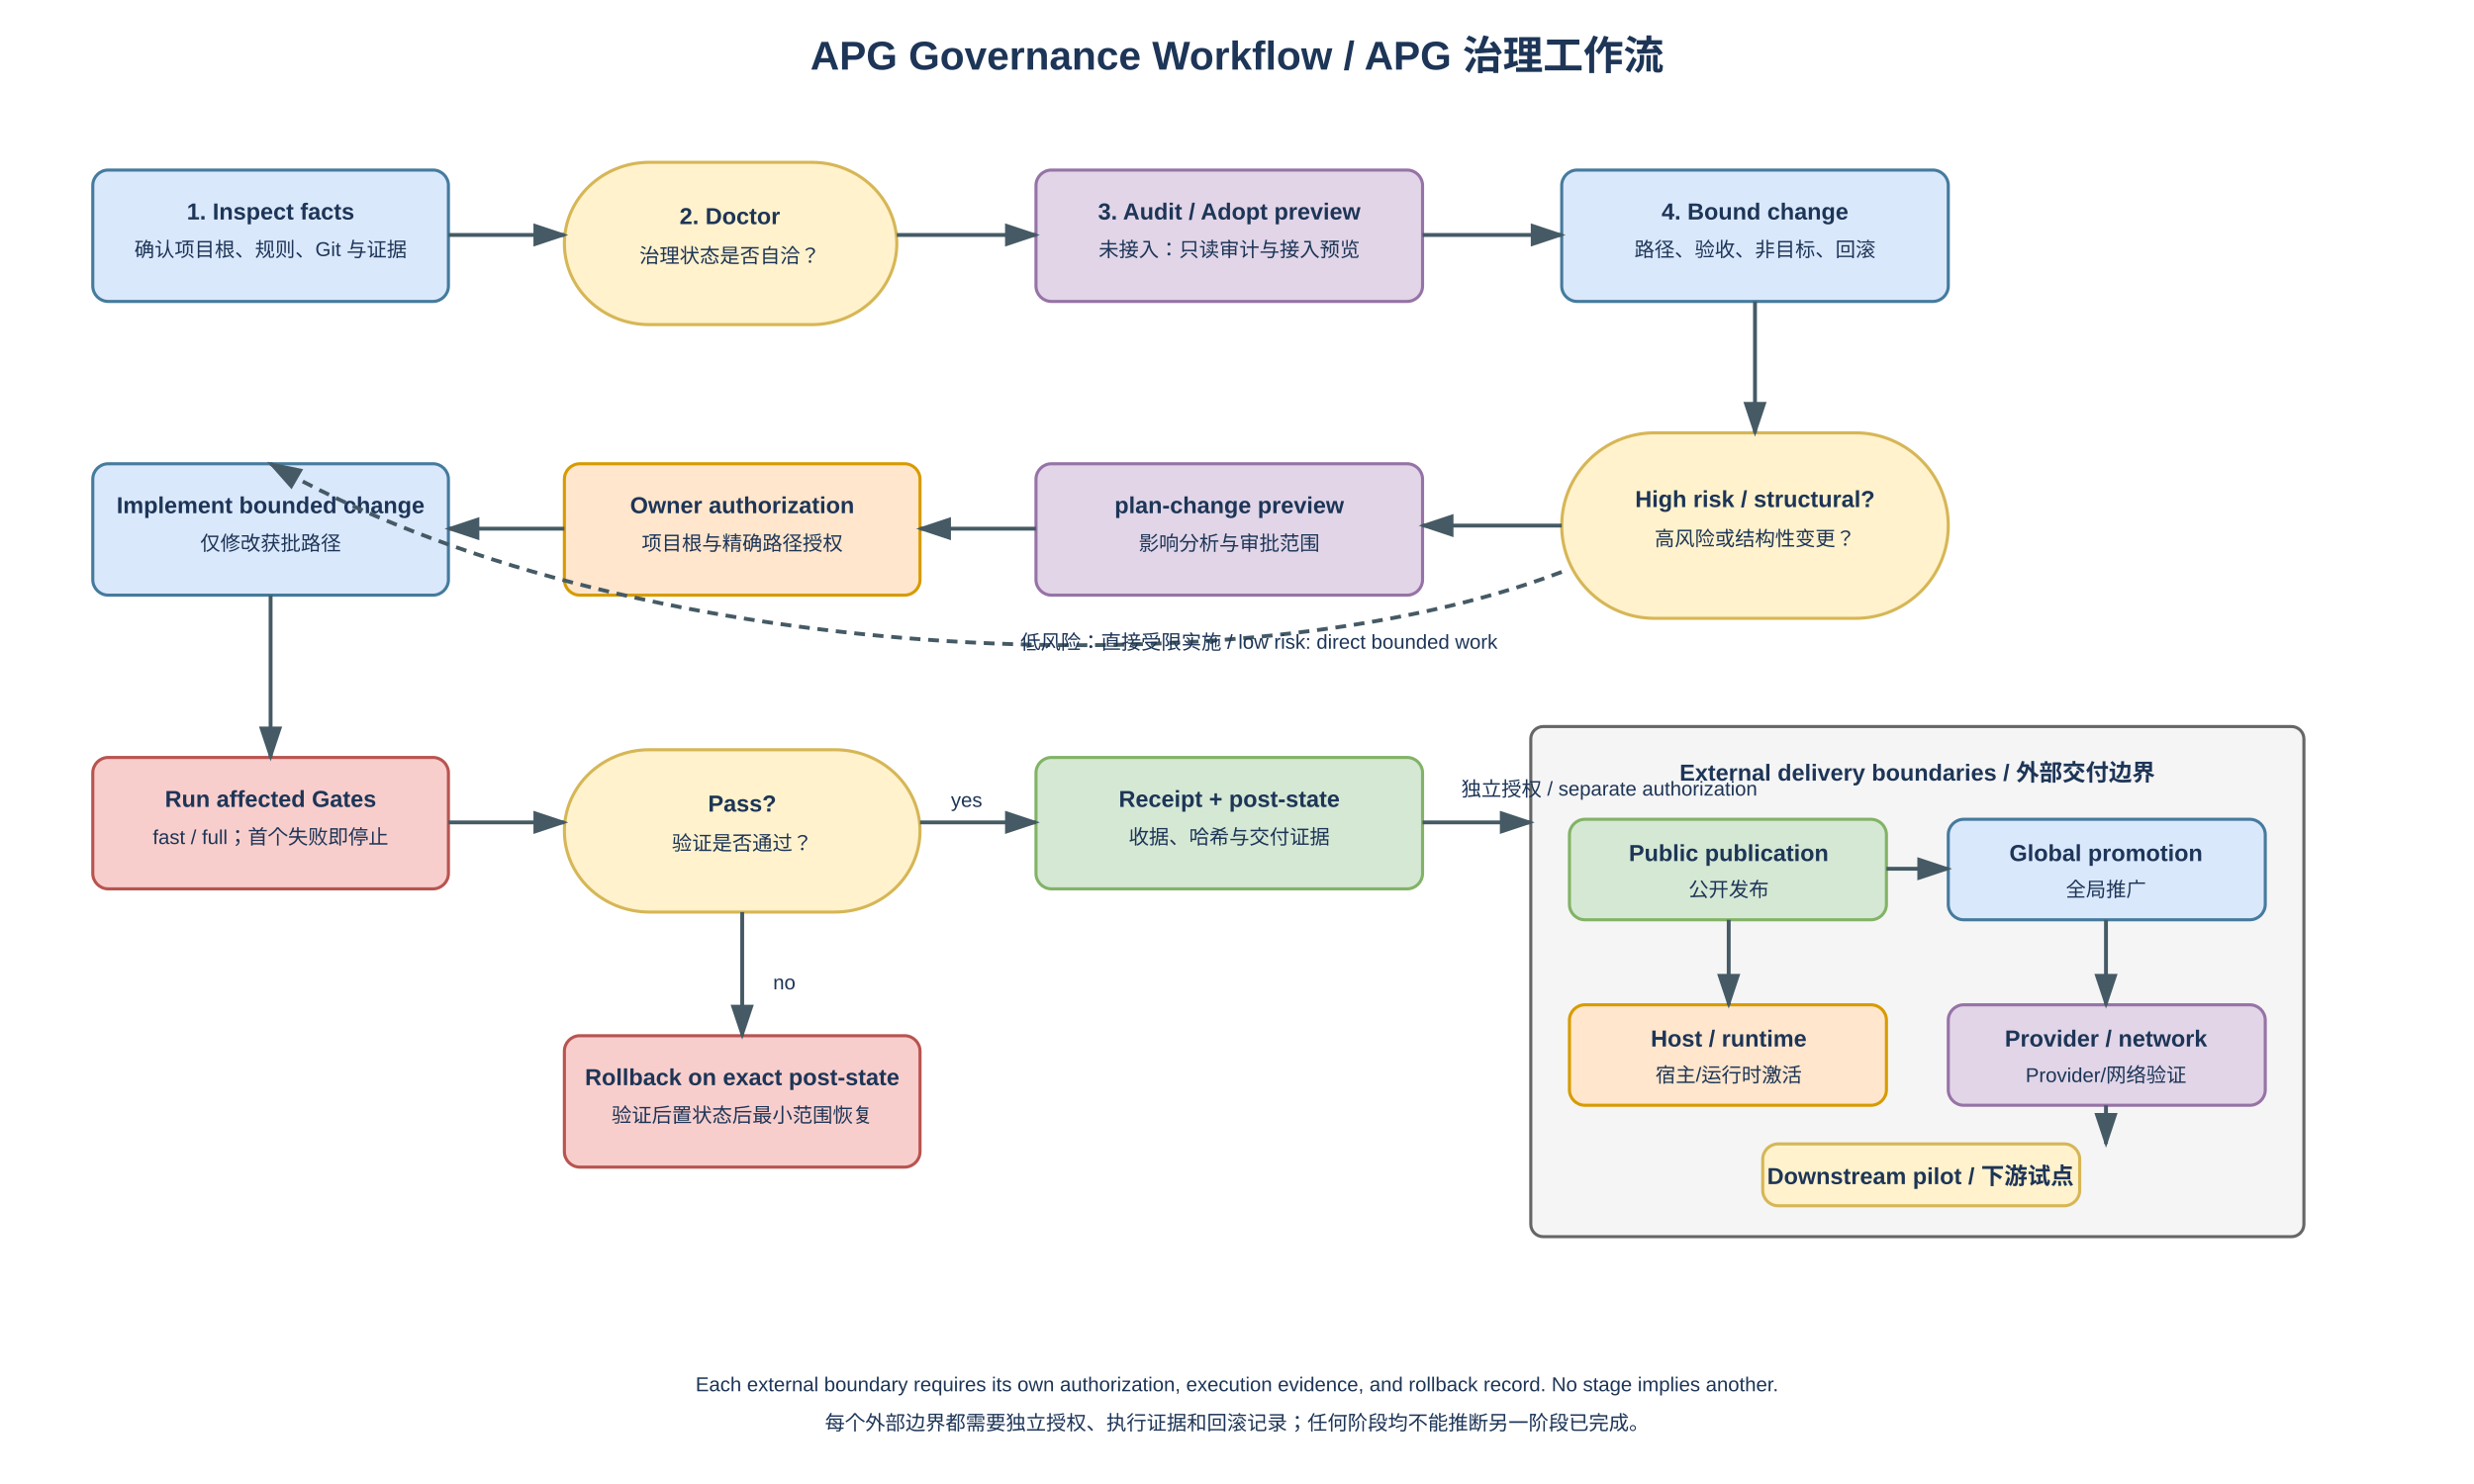
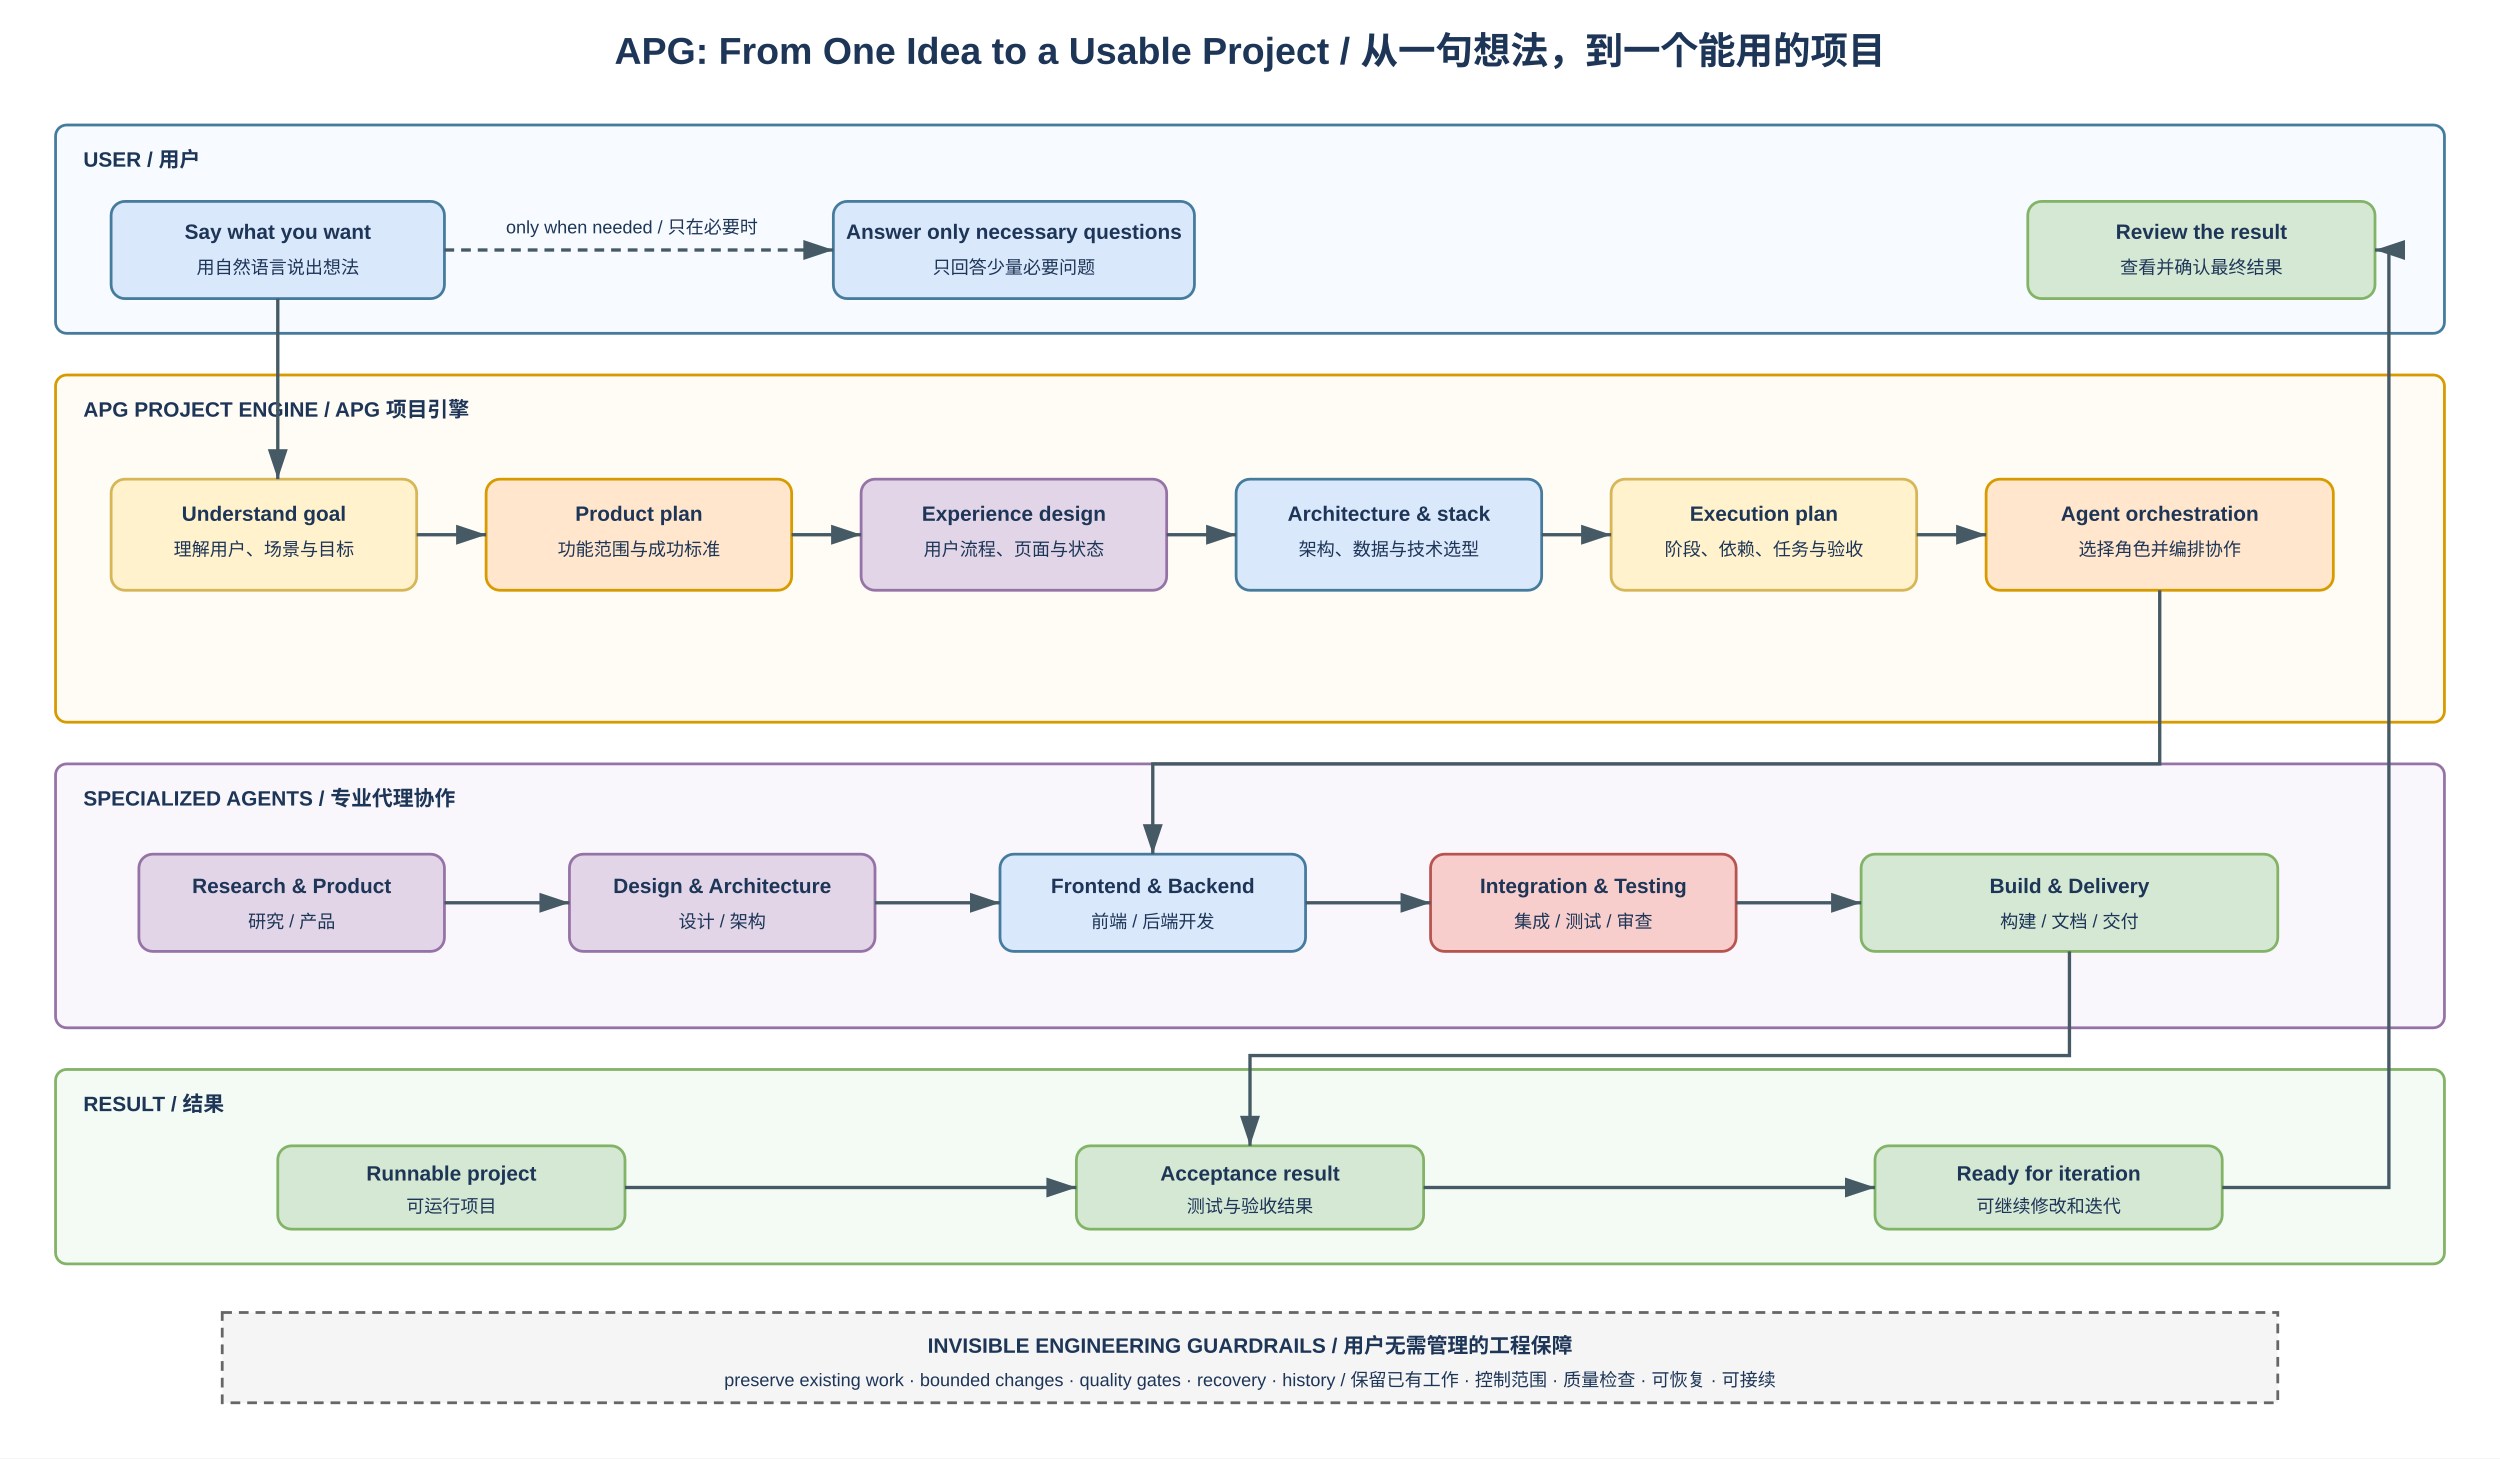
- <svg xmlns="http://www.w3.org/2000/svg" width="1600" height="960" viewBox="0 0 1600 960" role="img" aria-labelledby="title description">
+ <svg xmlns="http://www.w3.org/2000/svg" width="1800" height="1050" viewBox="0 0 1800 1050" role="img" aria-labelledby="title description">
  <defs>
-     <marker id="arrow" markerWidth="10" markerHeight="10" refX="8" refY="3" orient="auto">
+     <marker id="arrow" markerWidth="10" markerHeight="10" refX="9" refY="3" orient="auto">
      <path d="M0,0 L0,6 L9,3 z" fill="#455A64" />
    </marker>
-     <style>text{font-family:Arial,'Microsoft YaHei',sans-serif;fill:#1D3557}.title{font-weight:700;font-size:26px}.label{font-size:15px;font-weight:700}.small{font-size:13px}.box{stroke-width:2}.arrow{fill:none;stroke:#455A64;stroke-width:2.5;marker-end:url(#arrow)}.dash{stroke-dasharray:7 5}</style>
+     <style>text{font-family:Arial,'Microsoft YaHei',sans-serif;fill:#1D3557}.title{font-size:27px;font-weight:700}.lane{font-size:15px;font-weight:700}.label{font-size:15px;font-weight:700}.small{font-size:13px}.box{stroke-width:2}.arrow{fill:none;stroke:#455A64;stroke-width:2.4;marker-end:url(#arrow)}.dash{stroke-dasharray:7 5}</style>
  </defs>
-   <rect width="1600" height="960" fill="#ffffff" />
-   <text x="800" y="45" text-anchor="middle" class="title">APG Governance Workflow / APG 治理工作流</text>
+   <rect width="1800" height="1050" fill="#fff" />
+   <text x="900" y="46" text-anchor="middle" class="title">APG: From One Idea to a Usable Project / 从一句想法，到一个能用的项目</text>
  <g class="box">
-     <rect x="60" y="110" width="230" height="85" rx="10" fill="#DAE8FC" stroke="#457B9D" />
-     <rect x="365" y="105" width="215" height="105" rx="55" fill="#FFF2CC" stroke="#D6B656" />
-     <rect x="670" y="110" width="250" height="85" rx="10" fill="#E1D5E7" stroke="#9673A6" />
-     <rect x="1010" y="110" width="250" height="85" rx="10" fill="#DAE8FC" stroke="#457B9D" />
-     <rect x="1010" y="280" width="250" height="120" rx="60" fill="#FFF2CC" stroke="#D6B656" />
-     <rect x="670" y="300" width="250" height="85" rx="10" fill="#E1D5E7" stroke="#9673A6" />
-     <rect x="365" y="300" width="230" height="85" rx="10" fill="#FFE6CC" stroke="#D79B00" />
-     <rect x="60" y="300" width="230" height="85" rx="10" fill="#DAE8FC" stroke="#457B9D" />
-     <rect x="60" y="490" width="230" height="85" rx="10" fill="#F8CECC" stroke="#B85450" />
-     <rect x="365" y="485" width="230" height="105" rx="55" fill="#FFF2CC" stroke="#D6B656" />
-     <rect x="670" y="490" width="250" height="85" rx="10" fill="#D5E8D4" stroke="#82B366" />
-     <rect x="365" y="670" width="230" height="85" rx="10" fill="#F8CECC" stroke="#B85450" />
-     <rect x="990" y="470" width="500" height="330" rx="8" fill="#F5F5F5" stroke="#666" />
-     <rect x="1015" y="530" width="205" height="65" rx="10" fill="#D5E8D4" stroke="#82B366" />
-     <rect x="1260" y="530" width="205" height="65" rx="10" fill="#DAE8FC" stroke="#457B9D" />
-     <rect x="1015" y="650" width="205" height="65" rx="10" fill="#FFE6CC" stroke="#D79B00" />
-     <rect x="1260" y="650" width="205" height="65" rx="10" fill="#E1D5E7" stroke="#9673A6" />
-     <rect x="1140" y="740" width="205" height="40" rx="10" fill="#FFF2CC" stroke="#D6B656" />
+     <rect x="40" y="90" width="1720" height="150" rx="8" fill="#F7FBFF" stroke="#457B9D" />
+     <rect x="40" y="270" width="1720" height="250" rx="8" fill="#FFFCF5" stroke="#D79B00" />
+     <rect x="40" y="550" width="1720" height="190" rx="8" fill="#F9F7FC" stroke="#9673A6" />
+     <rect x="40" y="770" width="1720" height="140" rx="8" fill="#F4FBF4" stroke="#82B366" />
+     <rect x="160" y="945" width="1480" height="65" fill="#F5F5F5" stroke="#666" stroke-dasharray="7 5" />
+   </g>
+   <text x="60" y="120" class="lane">USER / 用户</text>
+   <text x="60" y="300" class="lane">APG PROJECT ENGINE / APG 项目引擎</text>
+   <text x="60" y="580" class="lane">SPECIALIZED AGENTS / 专业代理协作</text>
+   <text x="60" y="800" class="lane">RESULT / 结果</text>
+   <g class="box">
+     <rect x="80" y="145" width="240" height="70" rx="10" fill="#DAE8FC" stroke="#457B9D" />
+     <rect x="600" y="145" width="260" height="70" rx="10" fill="#DAE8FC" stroke="#457B9D" />
+     <rect x="1460" y="145" width="250" height="70" rx="10" fill="#D5E8D4" stroke="#82B366" />
+     <rect x="80" y="345" width="220" height="80" rx="10" fill="#FFF2CC" stroke="#D6B656" />
+     <rect x="350" y="345" width="220" height="80" rx="10" fill="#FFE6CC" stroke="#D79B00" />
+     <rect x="620" y="345" width="220" height="80" rx="10" fill="#E1D5E7" stroke="#9673A6" />
+     <rect x="890" y="345" width="220" height="80" rx="10" fill="#DAE8FC" stroke="#457B9D" />
+     <rect x="1160" y="345" width="220" height="80" rx="10" fill="#FFF2CC" stroke="#D6B656" />
+     <rect x="1430" y="345" width="250" height="80" rx="10" fill="#FFE6CC" stroke="#D79B00" />
+     <rect x="100" y="615" width="220" height="70" rx="10" fill="#E1D5E7" stroke="#9673A6" />
+     <rect x="410" y="615" width="220" height="70" rx="10" fill="#E1D5E7" stroke="#9673A6" />
+     <rect x="720" y="615" width="220" height="70" rx="10" fill="#DAE8FC" stroke="#457B9D" />
+     <rect x="1030" y="615" width="220" height="70" rx="10" fill="#F8CECC" stroke="#B85450" />
+     <rect x="1340" y="615" width="300" height="70" rx="10" fill="#D5E8D4" stroke="#82B366" />
+     <rect x="200" y="825" width="250" height="60" rx="10" fill="#D5E8D4" stroke="#82B366" />
+     <rect x="775" y="825" width="250" height="60" rx="10" fill="#D5E8D4" stroke="#82B366" />
+     <rect x="1350" y="825" width="250" height="60" rx="10" fill="#D5E8D4" stroke="#82B366" />
  </g>
  <g text-anchor="middle">
-     <text x="175" y="142" class="label">1. Inspect facts</text>
-     <text x="175" y="166" class="small">确认项目根、规则、Git 与证据</text>
-     <text x="472" y="145" class="label">2. Doctor</text>
-     <text x="472" y="170" class="small">治理状态是否自洽？</text>
-     <text x="795" y="142" class="label">3. Audit / Adopt preview</text>
-     <text x="795" y="166" class="small">未接入：只读审计与接入预览</text>
-     <text x="1135" y="142" class="label">4. Bound change</text>
-     <text x="1135" y="166" class="small">路径、验收、非目标、回滚</text>
-     <text x="1135" y="328" class="label">High risk / structural?</text>
-     <text x="1135" y="353" class="small">高风险或结构性变更？</text>
-     <text x="795" y="332" class="label">plan-change preview</text>
-     <text x="795" y="356" class="small">影响分析与审批范围</text>
-     <text x="480" y="332" class="label">Owner authorization</text>
-     <text x="480" y="356" class="small">项目根与精确路径授权</text>
-     <text x="175" y="332" class="label">Implement bounded change</text>
-     <text x="175" y="356" class="small">仅修改获批路径</text>
-     <text x="175" y="522" class="label">Run affected Gates</text>
-     <text x="175" y="546" class="small">fast / full；首个失败即停止</text>
-     <text x="480" y="525" class="label">Pass?</text>
-     <text x="480" y="550" class="small">验证是否通过？</text>
-     <text x="795" y="522" class="label">Receipt + post-state</text>
-     <text x="795" y="546" class="small">收据、哈希与交付证据</text>
-     <text x="480" y="702" class="label">Rollback on exact post-state</text>
-     <text x="480" y="726" class="small">验证后置状态后最小范围恢复</text>
-     <text x="1240" y="505" class="label">External delivery boundaries / 外部交付边界</text>
-     <text x="1118" y="557" class="label">Public publication</text>
-     <text x="1118" y="580" class="small">公开发布</text>
-     <text x="1362" y="557" class="label">Global promotion</text>
-     <text x="1362" y="580" class="small">全局推广</text>
-     <text x="1118" y="677" class="label">Host / runtime</text>
-     <text x="1118" y="700" class="small">宿主/运行时激活</text>
-     <text x="1362" y="677" class="label">Provider / network</text>
-     <text x="1362" y="700" class="small">Provider/网络验证</text>
-     <text x="1242" y="766" class="label">Downstream pilot / 下游试点</text>
+     <text x="200" y="172" class="label">Say what you want</text>
+     <text x="200" y="197" class="small">用自然语言说出想法</text>
+     <text x="730" y="172" class="label">Answer only necessary questions</text>
+     <text x="730" y="197" class="small">只回答少量必要问题</text>
+     <text x="1585" y="172" class="label">Review the result</text>
+     <text x="1585" y="197" class="small">查看并确认最终结果</text>
+     <text x="190" y="375" class="label">Understand goal</text>
+     <text x="190" y="400" class="small">理解用户、场景与目标</text>
+     <text x="460" y="375" class="label">Product plan</text>
+     <text x="460" y="400" class="small">功能范围与成功标准</text>
+     <text x="730" y="375" class="label">Experience design</text>
+     <text x="730" y="400" class="small">用户流程、页面与状态</text>
+     <text x="1000" y="375" class="label">Architecture &amp; stack</text>
+     <text x="1000" y="400" class="small">架构、数据与技术选型</text>
+     <text x="1270" y="375" class="label">Execution plan</text>
+     <text x="1270" y="400" class="small">阶段、依赖、任务与验收</text>
+     <text x="1555" y="375" class="label">Agent orchestration</text>
+     <text x="1555" y="400" class="small">选择角色并编排协作</text>
+     <text x="210" y="643" class="label">Research &amp; Product</text>
+     <text x="210" y="668" class="small">研究 / 产品</text>
+     <text x="520" y="643" class="label">Design &amp; Architecture</text>
+     <text x="520" y="668" class="small">设计 / 架构</text>
+     <text x="830" y="643" class="label">Frontend &amp; Backend</text>
+     <text x="830" y="668" class="small">前端 / 后端开发</text>
+     <text x="1140" y="643" class="label">Integration &amp; Testing</text>
+     <text x="1140" y="668" class="small">集成 / 测试 / 审查</text>
+     <text x="1490" y="643" class="label">Build &amp; Delivery</text>
+     <text x="1490" y="668" class="small">构建 / 文档 / 交付</text>
+     <text x="325" y="850" class="label">Runnable project</text>
+     <text x="325" y="873" class="small">可运行项目</text>
+     <text x="900" y="850" class="label">Acceptance result</text>
+     <text x="900" y="873" class="small">测试与验收结果</text>
+     <text x="1475" y="850" class="label">Ready for iteration</text>
+     <text x="1475" y="873" class="small">可继续修改和迭代</text>
  </g>
  <g class="arrow">
-     <path d="M290 152H365" />
-     <path d="M580 152H670" />
-     <path d="M920 152H1010" />
-     <path d="M1135 195V280" />
-     <path d="M1010 340H920" />
-     <path d="M670 342H595" />
-     <path d="M365 342H290" />
-     <path d="M175 385V490" />
-     <path d="M290 532H365" />
-     <path d="M595 532H670" />
-     <path d="M480 590V670" />
-     <path d="M920 532H990" />
-     <path d="M1220 562H1260" />
-     <path d="M1118 595V650" />
-     <path d="M1362 595V650" />
-     <path d="M1362 715V740" />
+     <path d="M320 180H600" class="dash" />
+     <path d="M200 215V345" />
+     <path d="M300 385H350" />
+     <path d="M570 385H620" />
+     <path d="M840 385H890" />
+     <path d="M1110 385H1160" />
+     <path d="M1380 385H1430" />
+     <path d="M1555 425V550H830V615" />
+     <path d="M320 650H410" />
+     <path d="M630 650H720" />
+     <path d="M940 650H1030" />
+     <path d="M1250 650H1340" />
+     <path d="M1490 685V760H900V825" />
+     <path d="M450 855H775" />
+     <path d="M1025 855H1350" />
+     <path d="M1600 855H1720V180H1710" />
  </g>
-   <path d="M1010 370 C800 450 400 430 175 300" class="arrow dash" />
-   <text x="660" y="420" class="small">低风险：直接受限实施 / low risk: direct bounded work</text>
-   <text x="615" y="522" class="small" fill="#2E7D32">yes</text>
-   <text x="500" y="640" class="small" fill="#B85450">no</text>
-   <text x="945" y="515" class="small">独立授权 / separate authorization</text>
-   <text x="800" y="900" text-anchor="middle" class="small">Each external boundary requires its own authorization, execution evidence, and rollback record. No stage implies another.</text>
-   <text x="800" y="925" text-anchor="middle" class="small">每个外部边界都需要独立授权、执行证据和回滚记录；任何阶段均不能推断另一阶段已完成。</text>
+   <text x="455" y="168" class="small" text-anchor="middle">only when needed / 只在必要时</text>
+   <text x="900" y="974" class="label" text-anchor="middle">INVISIBLE ENGINEERING GUARDRAILS / 用户无需管理的工程保障</text>
+   <text x="900" y="998" class="small" text-anchor="middle">preserve existing work · bounded changes · quality gates · recovery · history / 保留已有工作 · 控制范围 · 质量检查 · 可恢复 · 可接续</text>
</svg>
